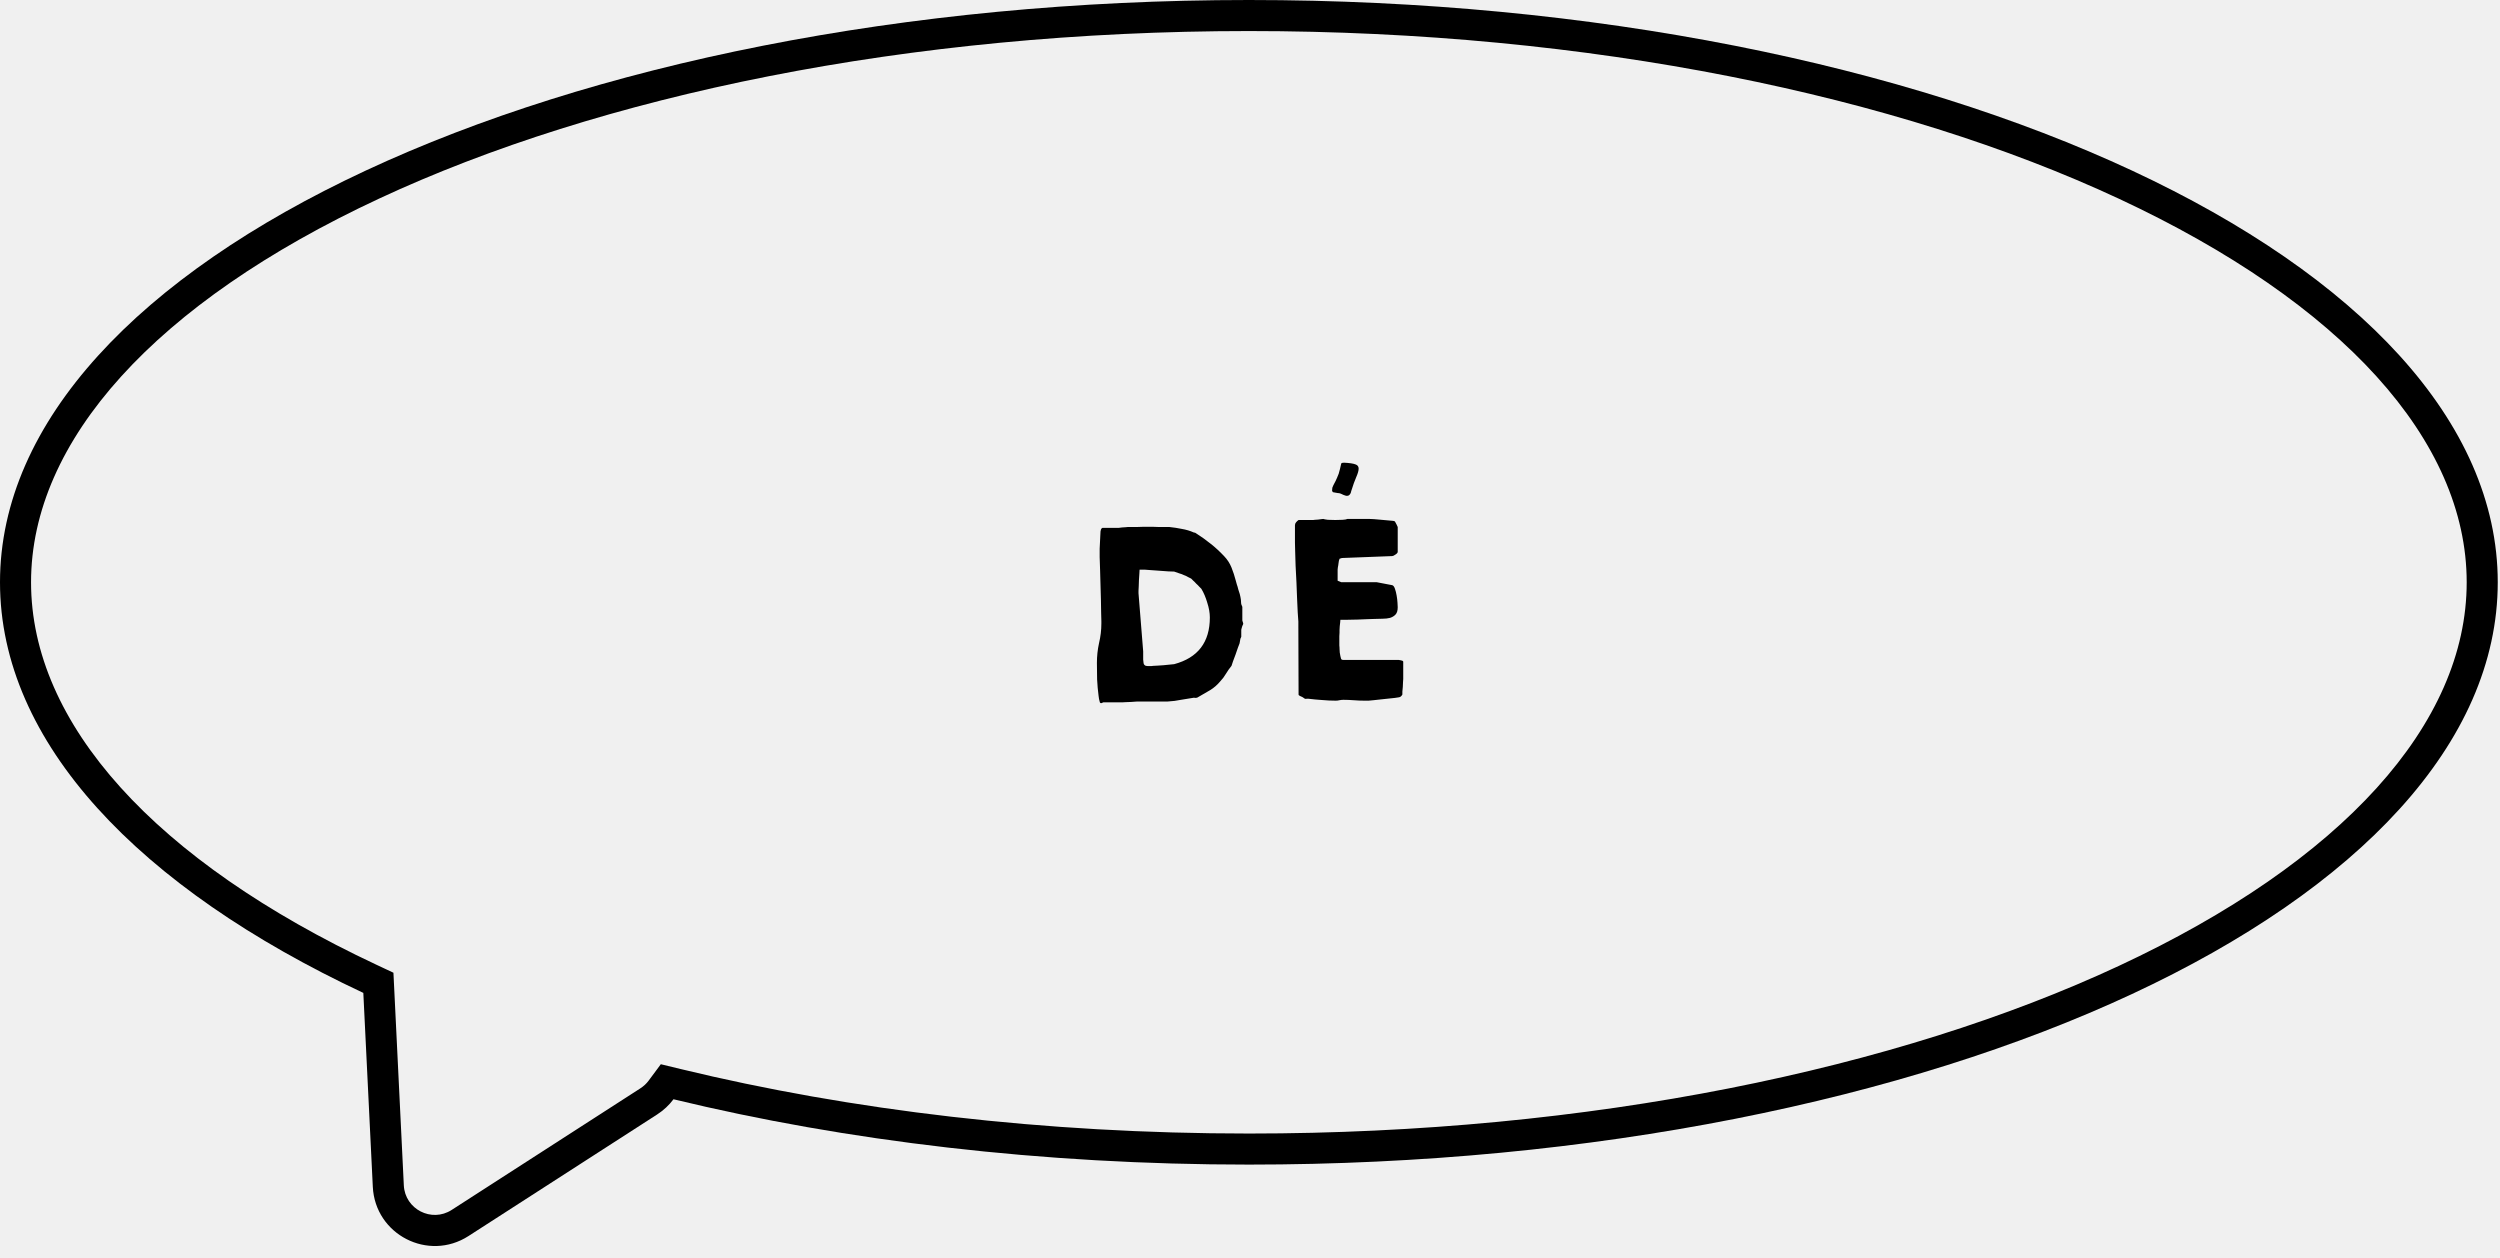
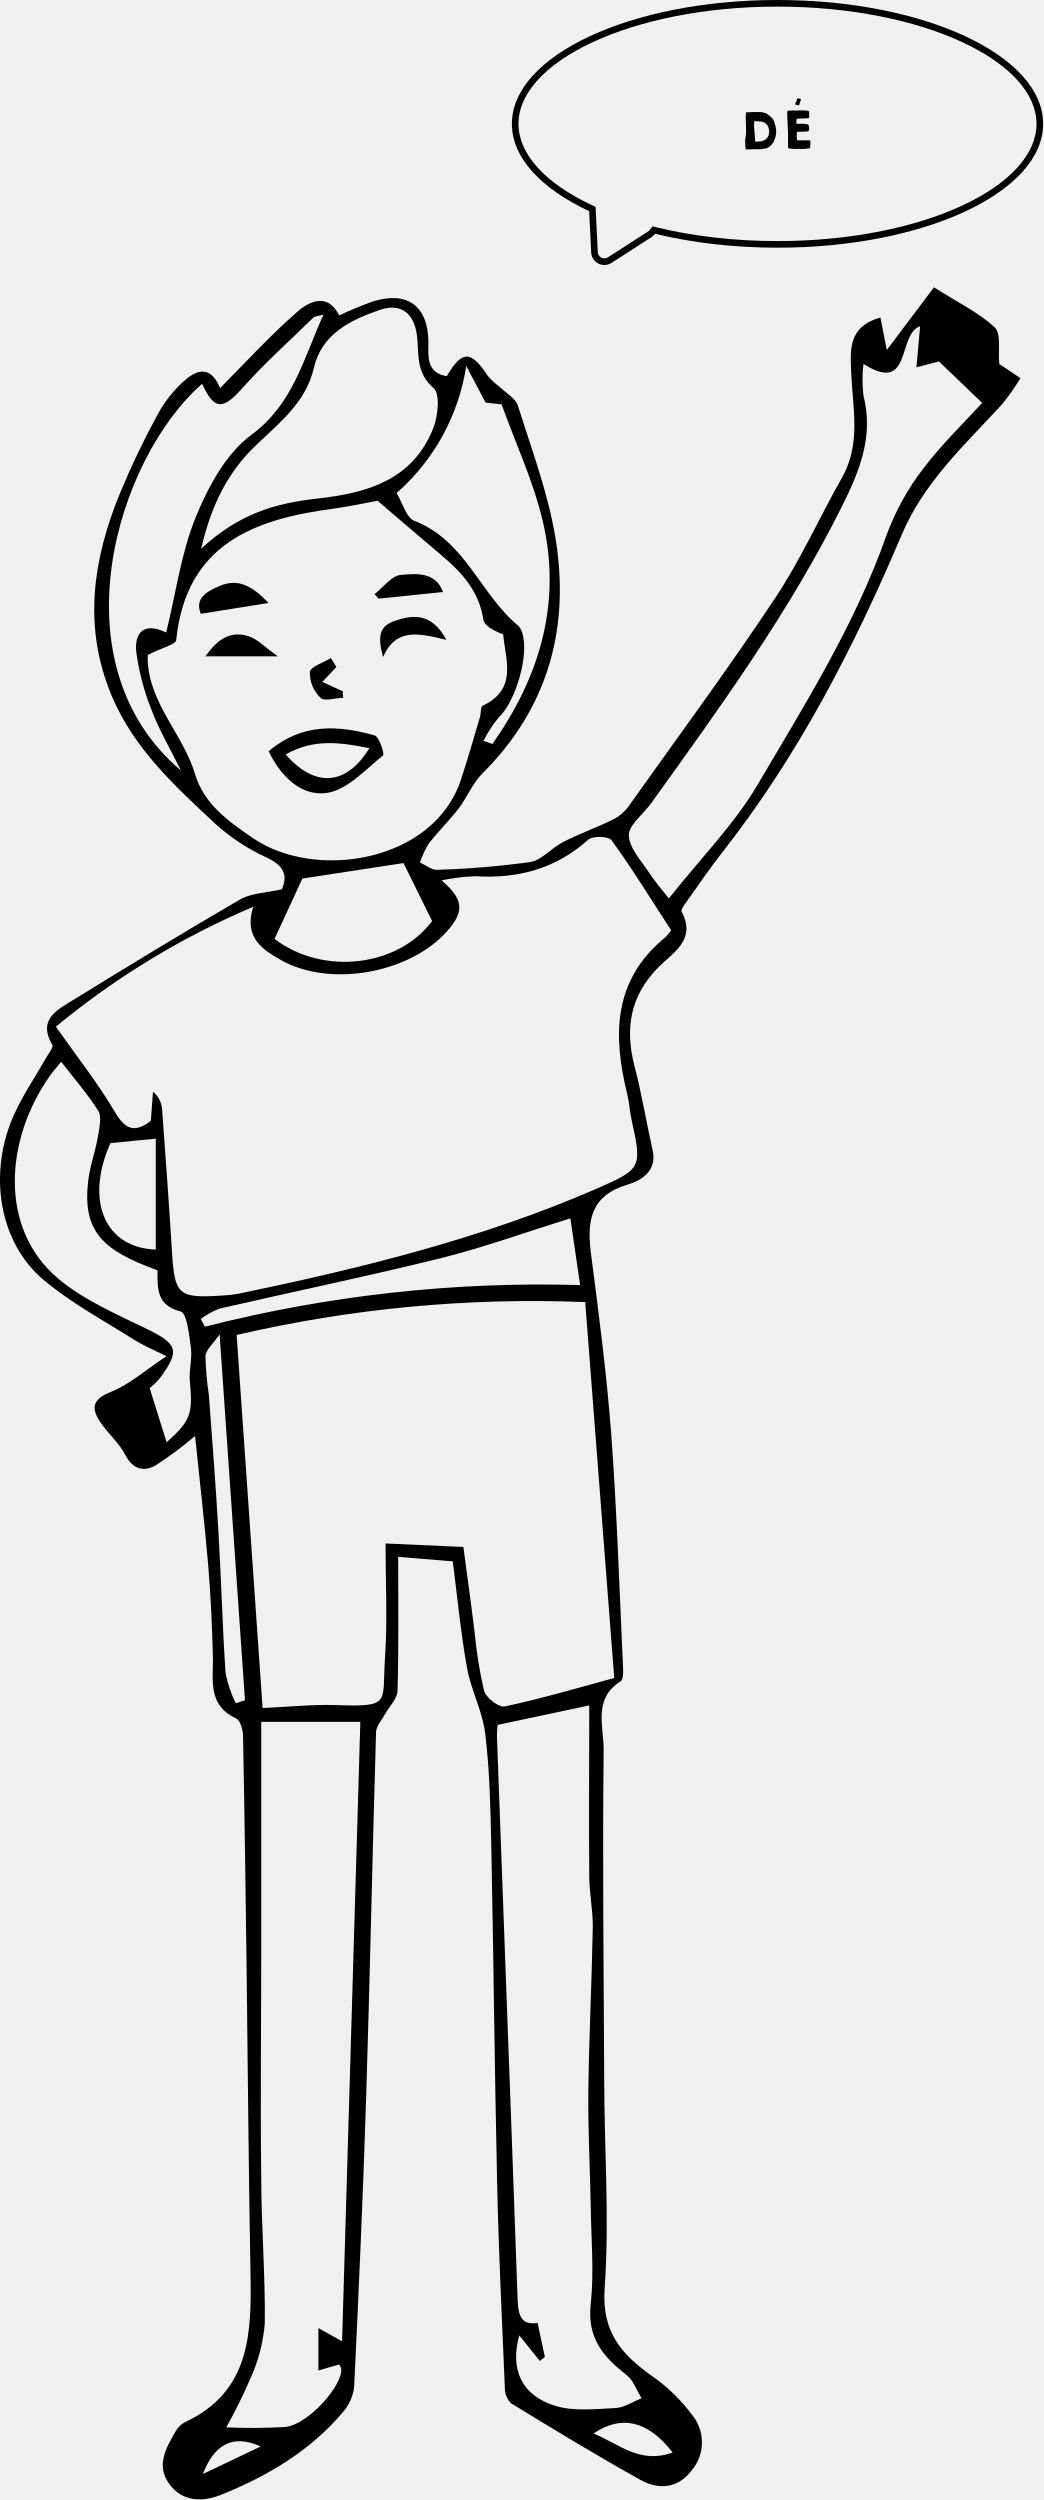
- <svg xmlns="http://www.w3.org/2000/svg" width="161" height="81" viewBox="0 0 161 81" fill="none">
-   <mask id="path-1-inside-1_676:10058" fill="white">
-     <path fill-rule="evenodd" clip-rule="evenodd" d="M80.428 75C124.847 75 160.855 58.211 160.855 37.5C160.855 16.789 124.847 0 80.428 0C36.009 0 0 16.789 0 37.5C0 47.818 8.937 57.162 23.398 63.943L24.009 76.434C24.159 79.51 27.582 81.269 30.171 79.601L42.319 71.773C42.745 71.498 43.096 71.164 43.373 70.792C54.462 73.481 67.064 75 80.428 75Z" />
+ <svg xmlns="http://www.w3.org/2000/svg" width="316" height="757" viewBox="0 0 316 757" fill="none">
+   <path d="M136.961 472.776L120.563 471.417C120.563 485.215 120.75 498.544 120.376 511.874C120.376 514.216 118.033 516.559 116.674 518.902C115.667 520.776 113.91 522.626 113.863 524.547C112.762 561.396 112.036 598.292 110.865 635.14C109.951 664.352 108.639 693.564 107.234 722.753C106.904 725.573 105.728 728.227 103.86 730.366C93.998 742.079 81.067 749.739 67.035 755.385C61.553 757.61 55.322 757.728 51.246 752.129C47.17 746.53 50.286 741.142 53.237 736.106C53.899 734.95 54.884 734.014 56.072 733.412C76.031 724.041 76.171 706.167 75.843 687.872C75.281 657.301 75.047 626.707 74.672 596.113C74.367 572.687 74.063 549.261 73.594 525.836C73.594 523.938 72.798 520.94 71.509 520.354C63.076 516.465 64.482 509.18 64.482 502.199C64.247 492.829 63.826 483.247 63.029 473.783C61.928 460.829 60.406 448.015 59.07 434.803C55.265 438.064 51.242 441.061 47.029 443.775C43.516 445.719 40.212 444.923 37.964 440.589C36.113 437.005 32.833 434.194 30.514 430.82C27.586 426.557 27.727 423.793 33.606 421.45C39.088 419.295 43.773 415.055 50.426 410.651C45.554 408.308 42.953 407.16 40.634 405.685C31.264 399.781 21.542 394.557 13.203 387.553C-0.384 376.145 -3.711 355.108 4.277 337.469C6.971 331.495 10.719 326.037 13.952 320.321C14.702 319.009 16.295 317.065 15.826 316.362C11.329 308.702 17.255 305.82 22.081 302.845C38.807 292.538 55.603 282.301 72.634 272.392C76.077 270.401 80.669 270.354 85.354 269.276C87.205 264.966 85.94 262.084 80.669 259.625C74.974 257.025 69.719 253.556 65.091 249.341C52.839 237.909 40.4 226.548 33.724 210.454C25.056 189.558 28.148 169.271 36.371 149.242C39.788 141.015 43.643 132.976 47.92 125.161C50.034 121.337 52.801 117.912 56.095 115.041C61.038 110.801 64.388 112.112 66.637 117.524C74.203 109.934 81.676 101.688 90.063 94.379C93.764 91.146 99.269 88.593 102.712 95.504C106.125 93.884 109.62 92.445 113.184 91.193C123.468 88.124 129.582 92.716 129.722 103.445C129.722 107.966 128.996 112.815 135.274 113.916C139.96 105.998 142.536 105.998 147.784 113.916C148.898 115.172 150.138 116.31 151.485 117.313C153.336 119.093 156.17 120.639 156.803 122.818C160.902 135.819 165.775 148.774 168.07 162.15C172.756 189.558 166.267 214.108 146.003 234.278C143.099 237.183 141.506 241.306 138.976 244.679C136.118 248.404 132.721 251.707 129.863 255.385C128.748 257.2 127.836 259.132 127.146 261.147C128.903 261.944 130.706 263.49 132.44 263.373C141.845 263.097 151.229 262.315 160.551 261.03C164.088 260.468 167.016 256.72 170.507 254.963C175.403 252.48 180.603 250.606 185.546 248.193C187.396 247.289 189.002 245.956 190.231 244.304C205.177 223.221 220.474 202.583 234.74 181.055C242.424 169.506 248.14 156.668 255.004 144.534C260.79 134.297 258.166 123.451 257.744 112.815C257.487 106.045 256.69 98.924 266.599 96.136C267.302 99.673 267.911 102.812 268.52 105.998C273.44 99.486 278.312 92.974 282.81 87C289.838 91.498 296.28 94.543 301.199 99.135C303.214 101.009 302.183 106.162 302.581 110.215L309 114.502C307.327 117.254 305.473 119.892 303.448 122.396C292.133 134.718 279.718 146.01 272.995 162.033C258.564 196.024 241.745 228.773 218.717 258.079C214.992 262.764 211.689 267.777 208.129 272.696C207.402 273.75 206.067 275.414 206.418 276.07C210.963 284.761 203.607 288.509 199.18 293.077C190.723 301.744 189.201 311.583 192.152 322.921C194.331 331.261 195.713 339.835 197.61 348.268C199.063 354.64 194.096 357.474 190.161 358.646C178.659 362.066 177.675 369.796 178.963 379.729C181.306 397.72 183.649 415.734 185.054 433.819C186.811 457.666 187.561 481.584 188.685 505.455C188.685 506.72 188.685 508.664 187.865 509.133C179.479 514.427 182.852 522.907 182.782 529.841C182.43 562.872 182.782 595.926 182.946 628.979C182.946 650.273 184.586 671.661 183.086 692.838C182.126 706.285 188.31 713.055 197.774 719.708C202.257 722.877 206.21 726.735 209.487 731.139C211.464 733.5 212.547 736.482 212.547 739.561C212.547 742.64 211.464 745.621 209.487 747.982C205.2 753.651 199.367 753.933 193.933 750.911C180.65 743.532 167.649 735.614 154.694 727.672C154.095 727.051 153.626 726.317 153.312 725.513C152.998 724.708 152.847 723.85 152.867 722.987C151.977 702.208 150.97 681.406 150.525 660.628C149.751 626.426 149.447 592.224 148.744 558.023C148.51 546.966 148.252 535.838 146.917 524.899C146.12 518.175 142.63 511.827 141.435 505.127C139.514 494.562 138.531 483.857 137.102 472.8L136.961 472.776ZM76.71 274.57C55.126 283.709 34.988 295.941 16.927 310.88C23.252 319.923 29.648 327.958 34.754 336.649C37.987 342.224 40.868 343.021 45.671 339.413C45.882 336.461 46.116 333.51 46.327 330.558C47.147 331.231 47.816 332.069 48.292 333.018C48.769 333.966 49.041 335.003 49.091 336.063C50.145 350.236 51.176 364.408 52.042 378.581C52.862 392.238 53.846 393.199 67.644 392.262C69.216 392.189 70.782 392.009 72.329 391.723C109.389 384.016 146.074 375.02 180.931 359.817C194.167 354.031 194.448 353.515 191.285 339.296C190.7 336.719 190.583 334.049 189.974 331.495C185.57 313.738 185.499 297.036 201.195 284.034C201.964 283.337 202.648 282.55 203.233 281.692C197.095 272.322 191.52 263.115 185.171 254.424C184.305 253.206 179.455 253.042 178.144 254.237C168.305 263.068 156.873 266.114 143.965 265.317C140.515 265.439 137.082 265.862 133.705 266.582C140.358 272.251 140.733 275.953 135.438 281.903C124.124 294.717 100.042 299.074 85.213 290.781C79.31 287.478 73.735 283.753 76.71 274.5V274.57ZM79.521 517.191C87.907 516.817 94.748 516.067 101.541 516.301C118.759 516.887 115.597 515.856 116.604 501.59C117.354 490.416 116.745 479.148 116.745 467.365L140.311 468.419C141.435 476.993 142.653 485.543 143.708 494.187C144.251 500.19 145.214 506.147 146.589 512.014C147.198 514.123 151.11 517.145 152.891 516.699C163.948 514.357 174.84 511.101 185.991 508.102C182.969 469.051 180.135 432.109 177.206 394.276C141.734 392.84 106.229 396.189 71.65 404.232C74.297 442.182 76.874 479.078 79.521 517.215V517.191ZM44.874 198.273C45.015 197.242 44.663 198.437 44.71 199.608C45.085 213.007 55.463 222.307 59.07 234.419C61.788 243.531 69.12 248.661 76.569 253.768C95.521 266.77 131.315 261.03 139.538 236.176C141.646 229.874 143.427 223.502 145.324 217.154C145.675 215.982 145.511 214.015 146.167 213.687C157.013 208.627 152.891 199.28 152.375 192.088C149.517 191.011 146.659 189.488 146.355 187.567C145.043 179.11 140.053 173.511 133.799 168.241C127.544 162.97 121.313 157.582 114.332 151.632C111.169 152.194 106.297 153.272 101.354 153.974C76.921 157.137 56.353 164.727 53.354 193.798C53.214 195.227 48.88 196.141 44.874 198.273ZM79.099 521.385C79.099 545.162 79.099 568.236 79.099 591.24C79.099 613.823 78.818 636.382 79.099 658.941C79.099 673.863 80.364 688.762 80.177 703.661C79.688 709.287 78.254 714.791 75.937 719.942C73.72 725.086 71.241 730.114 68.511 735.005C74.475 735.27 80.448 735.231 86.408 734.887C94.467 733.95 106.343 719.075 102.619 715.983L96.411 717.787V704.949L103.579 708.955C105.43 646.033 107.257 583.932 109.108 521.385H79.099ZM178.331 516.418L150.665 522.298C150.538 523.481 150.476 524.67 150.478 525.859C151.43 552.268 152.406 578.669 153.406 605.062C154.53 635.031 155.624 665 156.686 694.97C156.85 699.655 156.896 704.34 162.776 703.38C163.596 707.245 164.299 710.407 164.978 713.664L163.479 714.905L157.224 707.151C154.366 717.482 157.927 725.4 168.234 728.516C173.857 730.202 180.322 729.453 186.389 729.148C189.06 729.008 191.66 727.227 194.284 726.197C192.808 723.854 191.824 720.855 189.763 719.169C182.594 713.664 177.722 707.831 178.87 697.64C179.947 687.848 178.987 677.822 178.87 667.89C178.659 656.388 178.026 644.885 178.144 633.407C178.354 616.681 179.198 599.955 179.502 583.229C179.502 578.263 178.471 573.32 178.425 568.353C178.284 551.206 178.425 534.058 178.425 516.301L178.331 516.418ZM202.577 271.994C212.486 259.508 222.418 249.481 229.352 237.698C243.759 213.218 258.963 189.066 268.473 161.963C271.081 154.875 274.737 148.218 279.32 142.215C284.918 134.742 291.759 128.159 297.404 121.998L284.309 109.442L277.492 111.222C277.937 106.279 278.265 102.578 278.617 98.783C271.589 101.126 276.274 119.585 261.446 110.192C261.069 113.366 261.069 116.574 261.446 119.749C264.561 131.884 260.438 142.261 255.144 152.92C239.097 185.224 218.014 214.226 197.072 243.344C194.729 246.6 190.302 249.856 190.419 252.995C190.559 256.907 194.307 260.749 196.697 264.474C198.266 266.816 200.211 269.159 202.483 271.994H202.577ZM60.944 166.109C72.353 155.638 82.988 152.405 96.388 150.929C111.427 149.242 124.85 145.283 131.128 129.846C132.627 126.145 133.353 119.281 131.292 117.524C125.904 112.839 126.888 107.451 126.302 101.993C125.553 94.965 121.5 91.615 115.011 93.84C106.109 96.909 97.395 101.102 95.029 111.433C92.663 121.764 84.792 127.831 77.624 134.718C69.19 142.707 64.06 152.616 60.944 166.015V166.109ZM50.356 191.432C53.284 179.438 54.854 167.421 59.281 156.575C63.029 147.415 68.417 137.365 76.054 131.72C88.798 122.35 91.796 108.809 97.957 95.269C96.153 95.761 95.31 95.738 94.888 96.159C87.743 103.187 80.247 109.817 73.641 117.243C67.48 124.27 64.903 124.27 61.202 116.212C35.223 139.005 16.435 200.849 54.807 233.341C51.199 226.056 48.06 220.785 45.952 215.139C43.676 209.473 42.102 203.549 41.267 197.5C40.658 191.948 43.234 188.129 50.309 191.503L50.356 191.432ZM146.355 224.299L149.096 225.283C163.479 204.902 170.179 182.437 164.322 157.699C161.535 145.799 156.217 134.508 151.883 122.443L147.034 121.904L141.178 110.801C138.904 125.713 131.437 139.344 120.094 149.289C121.898 152.241 122.976 156.762 125.436 157.699C140.92 163.626 145.441 180.047 157.013 189.558C157.538 190.131 157.916 190.822 158.115 191.573C160.34 198.202 156.147 212.398 151.087 217.154C149.258 219.349 147.686 221.746 146.402 224.299H146.355ZM47.756 384.672C31.053 378.628 25.009 372.959 26.672 357.826C27.211 353 29.015 348.315 29.765 343.513C30.163 341.17 30.795 338.078 29.765 336.368C26.485 331.191 22.409 326.529 18.52 321.492C17.044 323.32 15.99 324.491 15.1 325.779C1.583 344.871 -0.572 371.998 17.771 387.295C25.548 393.761 35.363 397.954 44.593 402.475C53.823 406.996 54.502 408.941 48.552 417.116C47.589 418.296 46.505 419.371 45.319 420.326C47.217 426.416 48.88 431.687 50.45 436.724C57.735 430.211 58.438 428.127 57.477 418.194C57.196 414.868 58.227 411.424 57.805 408.144C57.29 404.232 56.587 397.603 54.713 397.111C47.545 395.307 47.685 390.528 47.685 384.742L47.756 384.672ZM83.129 284.316C97.957 295.537 120.61 292.702 130.847 278.881C127.591 272.298 124.686 266.442 122.179 261.335L91.562 266.02L83.129 284.292V284.316ZM60.78 399.383L62.045 401.726C99.146 392.257 137.387 388.015 175.66 389.123C174.583 381.743 173.669 375.372 172.709 368.906C159.45 373.029 146.776 377.644 133.775 380.9C111.427 386.452 88.844 391.09 66.403 396.267C64.396 397.047 62.505 398.095 60.78 399.383ZM33.442 346.136C25.665 363.542 31.732 377.855 47.17 378.37V344.778L33.442 346.136ZM71.369 515.739L74.18 514.849C71.673 478.773 69.167 442.674 66.496 404.021C64.458 407.02 62.326 408.707 62.209 410.627C62.299 414.55 62.643 418.462 63.24 422.34C64.271 436.162 65.348 450.006 66.145 463.874C66.988 478.117 67.34 492.36 68.3 506.603C68.933 509.766 69.964 512.836 71.369 515.739ZM203.678 742.618C196.228 733.013 188.24 731.092 179.713 736.855C187.537 740.065 193.769 746.226 203.678 742.618ZM78.935 740.791C69.987 736.715 64.622 740.791 61.436 749.13L78.935 740.791Z" fill="black" />
+   <path d="M81.349 227.486C91.469 218.865 102.432 219.592 113.465 222.684C114.824 223.082 116.487 228.306 115.972 228.751C110.631 233.038 105.243 239.082 99.152 240.066C91.586 241.284 85.237 235.545 81.349 227.486ZM86.502 228.447C95.498 238.731 104.915 237.817 111.849 226.549C103.299 224.862 95.146 223.527 86.502 228.447Z" fill="black" />
+   <path d="M81.298 182.579L60.8 185.858C58.809 181.009 62.862 178.995 66.587 177.402C72.092 175.059 76.402 177.402 81.298 182.579Z" fill="black" />
+   <path d="M135.175 193.75C127.116 191.829 119.972 189.885 115.989 198.951C114.162 192.391 115.076 189.58 119.48 188.011C125.008 186.137 130.63 185.41 135.175 193.75Z" fill="black" />
+   <path d="M113.406 179.909C116.053 177.848 118.583 174.31 121.371 174.076C126.056 173.701 131.842 173.045 134.138 179.253L114.648 181.268L113.406 179.909Z" fill="black" />
+   <path d="M62.197 198.742C65.5 194.057 69.436 190.754 75.269 192.652C77.963 193.518 80.188 195.931 84.124 198.742H62.197Z" fill="black" />
+   <path d="M101.836 201.972L97.596 206.493L103.804 209.328C103.804 210.288 103.804 210.78 103.968 211.296C101.626 211.296 98.252 212.49 97.058 211.296C96.007 210.291 95.177 209.079 94.62 207.736C94.064 206.393 93.793 204.948 93.825 203.495C94.059 201.808 97.948 200.66 100.22 199.255L101.836 201.925" fill="black" />
+   <mask id="path-8-inside-1_1586_7105" fill="white">
+     <path fill-rule="evenodd" clip-rule="evenodd" d="M235.428 75C279.847 75 315.855 58.211 315.855 37.5C315.855 16.789 279.847 0 235.428 0C191.009 0 155 16.789 155 37.5C155 47.818 163.937 57.162 178.398 63.943L179.009 76.434C179.159 79.51 182.582 81.269 185.171 79.601L197.319 71.773C197.745 71.498 198.096 71.164 198.373 70.792C209.462 73.481 222.064 75 235.428 75Z" />
  </mask>
-   <path d="M23.398 63.943L25.396 63.845L25.337 62.643L24.247 62.132L23.398 63.943ZM24.009 76.434L22.011 76.532V76.532L24.009 76.434ZM30.171 79.601L31.254 81.282L30.171 79.601ZM42.319 71.773L43.402 73.454L42.319 71.773ZM43.373 70.792L43.844 68.848L42.557 68.536L41.768 69.599L43.373 70.792ZM158.855 37.5C158.855 46.616 150.851 55.491 136.453 62.204C122.218 68.841 102.412 73 80.428 73V77C102.862 77 123.27 72.764 138.144 65.829C152.855 58.97 162.855 49.095 162.855 37.5H158.855ZM80.428 2C102.412 2 122.218 6.159 136.453 12.796C150.851 19.509 158.855 28.384 158.855 37.5H162.855C162.855 25.905 152.855 16.03 138.144 9.171C123.27 2.236 102.862 -2 80.428 -2V2ZM2 37.5C2 28.384 10.004 19.509 24.402 12.796C38.637 6.159 58.443 2 80.428 2V-2C57.993 -2 37.586 2.236 22.712 9.171C8 16.03 -2 25.905 -2 37.5H2ZM24.247 62.132C9.945 55.426 2 46.582 2 37.5H-2C-2 49.053 7.929 58.899 22.549 65.753L24.247 62.132ZM26.006 76.336L25.396 63.845L21.401 64.04L22.011 76.532L26.006 76.336ZM29.087 77.92C27.793 78.754 26.082 77.874 26.006 76.336L22.011 76.532C22.237 81.145 27.372 83.784 31.254 81.282L29.087 77.92ZM41.235 70.092L29.087 77.92L31.254 81.282L43.402 73.454L41.235 70.092ZM41.768 69.599C41.634 69.779 41.46 69.947 41.235 70.092L43.402 73.454C44.031 73.049 44.559 72.55 44.978 71.984L41.768 69.599ZM80.428 73C67.212 73 54.769 71.497 43.844 68.848L42.902 72.735C54.156 75.464 66.917 77 80.428 77V73Z" fill="black" mask="url(#path-1-inside-1_676:10058)" />
-   <path d="M70.641 42.69C70.641 42.261 70.686 41.837 70.777 41.418C70.878 40.999 70.928 40.575 70.928 40.147V40.01C70.928 39.891 70.923 39.714 70.914 39.477C70.914 39.23 70.909 38.957 70.9 38.656C70.891 38.346 70.882 38.023 70.873 37.685C70.864 37.339 70.855 37.016 70.846 36.715C70.837 36.405 70.828 36.127 70.818 35.881C70.818 35.635 70.818 35.453 70.818 35.334L70.873 34.227C70.873 34.199 70.882 34.158 70.9 34.103C70.919 34.049 70.951 34.012 70.996 33.994H71.926C71.944 33.994 71.985 33.994 72.049 33.994C72.122 33.985 72.195 33.976 72.268 33.967C72.35 33.958 72.422 33.953 72.486 33.953C72.559 33.944 72.605 33.94 72.623 33.94C72.632 33.94 72.691 33.94 72.801 33.94C72.91 33.94 73.038 33.94 73.184 33.94C73.329 33.93 73.475 33.926 73.621 33.926C73.767 33.926 73.885 33.926 73.977 33.926C74.031 33.926 74.122 33.926 74.25 33.926C74.378 33.926 74.51 33.93 74.647 33.94C74.792 33.94 74.929 33.94 75.057 33.94C75.184 33.94 75.271 33.94 75.316 33.94C75.581 33.967 75.845 34.008 76.109 34.062C76.383 34.108 76.643 34.185 76.889 34.295C76.943 34.295 76.984 34.309 77.012 34.336C77.358 34.555 77.677 34.783 77.969 35.02C78.26 35.247 78.547 35.512 78.83 35.812C79.04 36.031 79.199 36.277 79.309 36.551C79.418 36.824 79.509 37.102 79.582 37.385C79.6 37.44 79.623 37.522 79.65 37.631C79.687 37.731 79.719 37.84 79.746 37.959C79.783 38.068 79.814 38.169 79.842 38.26C79.869 38.351 79.883 38.41 79.883 38.438C79.91 38.556 79.924 38.67 79.924 38.779C79.924 38.88 79.951 38.98 80.006 39.08V39.955C80.006 39.973 80.015 40.005 80.033 40.051C80.051 40.087 80.061 40.115 80.061 40.133V40.174V40.188C80.061 40.197 80.051 40.219 80.033 40.256L80.006 40.31C79.997 40.338 79.983 40.383 79.965 40.447C79.947 40.502 79.938 40.538 79.938 40.557C79.938 40.566 79.938 40.593 79.938 40.639C79.938 40.684 79.938 40.734 79.938 40.789C79.938 40.835 79.938 40.88 79.938 40.926C79.938 40.971 79.938 40.999 79.938 41.008C79.938 41.017 79.928 41.04 79.91 41.076C79.892 41.103 79.883 41.122 79.883 41.131C79.883 41.149 79.874 41.199 79.856 41.281C79.837 41.363 79.828 41.413 79.828 41.432C79.81 41.486 79.773 41.582 79.719 41.719C79.673 41.855 79.623 42.001 79.568 42.156C79.514 42.311 79.459 42.457 79.404 42.594C79.359 42.73 79.327 42.826 79.309 42.881C79.181 43.036 79.062 43.204 78.953 43.387C78.853 43.56 78.73 43.724 78.584 43.879C78.393 44.107 78.178 44.294 77.941 44.44C77.704 44.576 77.454 44.722 77.189 44.877C77.171 44.886 77.148 44.9 77.121 44.918C77.094 44.927 77.076 44.932 77.066 44.932C77.057 44.941 77.03 44.945 76.984 44.945C76.939 44.936 76.907 44.932 76.889 44.932C76.597 44.977 76.319 45.023 76.055 45.068C75.799 45.123 75.512 45.16 75.193 45.178C75.148 45.178 75.038 45.178 74.865 45.178C74.701 45.178 74.519 45.178 74.318 45.178C74.118 45.178 73.931 45.178 73.758 45.178C73.594 45.178 73.489 45.178 73.443 45.178C73.416 45.178 73.343 45.178 73.225 45.178C73.106 45.187 72.983 45.196 72.856 45.205C72.728 45.214 72.605 45.219 72.486 45.219C72.368 45.228 72.295 45.232 72.268 45.232H71.051C71.033 45.242 71.001 45.255 70.955 45.273C70.919 45.292 70.891 45.292 70.873 45.273C70.864 45.273 70.85 45.26 70.832 45.232C70.823 45.214 70.818 45.196 70.818 45.178C70.809 45.16 70.796 45.105 70.777 45.014C70.768 44.922 70.759 44.859 70.75 44.822C70.704 44.476 70.672 44.12 70.654 43.756C70.645 43.391 70.641 43.036 70.641 42.69ZM73.621 42.484C73.63 42.548 73.639 42.626 73.648 42.717C73.667 42.799 73.717 42.853 73.799 42.881C73.817 42.881 73.858 42.885 73.922 42.895C73.986 42.895 74.027 42.895 74.045 42.895C74.063 42.895 74.1 42.895 74.154 42.895C74.218 42.885 74.255 42.881 74.264 42.881C74.318 42.881 74.409 42.876 74.537 42.867C74.665 42.858 74.797 42.849 74.934 42.84C75.079 42.822 75.216 42.808 75.344 42.799C75.471 42.79 75.562 42.781 75.617 42.772C77.148 42.361 77.914 41.359 77.914 39.764C77.914 39.472 77.859 39.158 77.75 38.82C77.65 38.474 77.522 38.173 77.367 37.918C77.34 37.891 77.294 37.845 77.231 37.781C77.176 37.717 77.112 37.654 77.039 37.59C76.975 37.517 76.912 37.453 76.848 37.398C76.784 37.335 76.738 37.289 76.711 37.262C76.702 37.262 76.638 37.23 76.519 37.166C76.41 37.102 76.324 37.061 76.26 37.043C76.169 36.997 76.059 36.956 75.932 36.92C75.813 36.874 75.708 36.838 75.617 36.81C75.544 36.81 75.417 36.806 75.234 36.797C75.061 36.779 74.874 36.765 74.674 36.756C74.473 36.738 74.282 36.724 74.1 36.715C73.926 36.697 73.808 36.688 73.744 36.688H73.566H73.389C73.389 36.733 73.384 36.82 73.375 36.947C73.366 37.075 73.357 37.212 73.348 37.357C73.348 37.503 73.343 37.64 73.334 37.768C73.325 37.895 73.32 37.986 73.32 38.041V38.123V38.205L73.621 41.951V42.484ZM83.614 40.023C83.605 39.896 83.591 39.7 83.573 39.435C83.564 39.171 83.55 38.875 83.532 38.547C83.523 38.21 83.509 37.859 83.491 37.494C83.473 37.12 83.455 36.765 83.436 36.428C83.427 36.09 83.418 35.79 83.409 35.525C83.4 35.261 83.395 35.065 83.395 34.938V34.377V33.83C83.395 33.757 83.418 33.693 83.464 33.639C83.518 33.575 83.573 33.525 83.628 33.488H84.571C84.58 33.488 84.617 33.484 84.68 33.475C84.744 33.465 84.813 33.461 84.886 33.461C84.959 33.452 85.027 33.443 85.091 33.434C85.154 33.425 85.195 33.42 85.214 33.42C85.268 33.438 85.369 33.456 85.514 33.475C85.66 33.484 85.82 33.488 85.993 33.488C86.166 33.488 86.326 33.484 86.472 33.475C86.617 33.465 86.718 33.447 86.772 33.42H88.194C88.249 33.42 88.349 33.425 88.495 33.434C88.641 33.443 88.796 33.456 88.96 33.475C89.124 33.484 89.274 33.497 89.411 33.516C89.557 33.525 89.657 33.534 89.712 33.543C89.73 33.543 89.753 33.547 89.78 33.557C89.808 33.566 89.826 33.575 89.835 33.584C89.862 33.63 89.899 33.698 89.944 33.789C89.99 33.88 90.013 33.93 90.013 33.94V35.539C90.013 35.594 89.962 35.653 89.862 35.717C89.771 35.781 89.703 35.812 89.657 35.812L86.444 35.935C86.417 35.935 86.38 35.945 86.335 35.963C86.289 35.972 86.266 35.981 86.266 35.99C86.257 35.999 86.244 36.04 86.225 36.113C86.216 36.186 86.207 36.245 86.198 36.291C86.198 36.318 86.194 36.355 86.184 36.4C86.175 36.446 86.166 36.496 86.157 36.551C86.157 36.596 86.153 36.642 86.143 36.688C86.143 36.724 86.143 36.747 86.143 36.756V37.139V37.398L86.376 37.494H88.659L89.657 37.685C89.73 37.704 89.789 37.781 89.835 37.918C89.88 38.046 89.917 38.191 89.944 38.355C89.972 38.51 89.99 38.665 89.999 38.82C90.008 38.966 90.013 39.062 90.013 39.107C90.013 39.317 89.967 39.472 89.876 39.572C89.785 39.672 89.666 39.745 89.52 39.791C89.375 39.828 89.215 39.846 89.042 39.846C88.869 39.846 88.7 39.85 88.536 39.859C88.454 39.859 88.308 39.864 88.099 39.873C87.889 39.882 87.666 39.891 87.429 39.9C87.192 39.9 86.968 39.905 86.759 39.914C86.549 39.914 86.403 39.914 86.321 39.914C86.321 39.941 86.317 39.996 86.308 40.078C86.298 40.151 86.289 40.233 86.28 40.324C86.28 40.406 86.276 40.488 86.266 40.57C86.266 40.652 86.266 40.707 86.266 40.734C86.266 40.753 86.262 40.83 86.253 40.967C86.253 41.094 86.253 41.195 86.253 41.268C86.253 41.304 86.253 41.35 86.253 41.404C86.253 41.459 86.253 41.514 86.253 41.568C86.262 41.623 86.266 41.673 86.266 41.719C86.266 41.755 86.266 41.773 86.266 41.773C86.266 41.819 86.271 41.901 86.28 42.02C86.298 42.138 86.312 42.215 86.321 42.252C86.33 42.307 86.344 42.361 86.362 42.416C86.38 42.471 86.426 42.498 86.499 42.498H90.067C90.085 42.498 90.136 42.507 90.218 42.525C90.3 42.535 90.35 42.562 90.368 42.607V43.168V43.728C90.368 43.765 90.364 43.833 90.354 43.934C90.354 44.025 90.35 44.125 90.341 44.234C90.332 44.335 90.323 44.435 90.313 44.535C90.313 44.626 90.313 44.69 90.313 44.727C90.259 44.827 90.19 44.886 90.108 44.904C90.026 44.922 89.935 44.936 89.835 44.945C89.753 44.954 89.625 44.968 89.452 44.986C89.288 45.005 89.115 45.023 88.933 45.041C88.75 45.059 88.582 45.078 88.427 45.096C88.281 45.114 88.185 45.123 88.139 45.123H87.866C87.647 45.123 87.424 45.114 87.196 45.096C86.968 45.078 86.74 45.068 86.513 45.068C86.421 45.068 86.335 45.078 86.253 45.096C86.18 45.114 86.102 45.123 86.02 45.123C85.729 45.123 85.437 45.109 85.145 45.082C84.854 45.064 84.562 45.036 84.27 45C84.261 45 84.225 45 84.161 45C84.097 45.009 84.061 45.009 84.052 45C84.033 45 84.001 44.982 83.956 44.945C83.91 44.909 83.883 44.891 83.874 44.891C83.847 44.872 83.796 44.85 83.724 44.822C83.66 44.795 83.628 44.763 83.628 44.727L83.614 40.379V40.023ZM85.788 31.574C85.788 31.51 85.793 31.456 85.802 31.41C85.82 31.365 85.843 31.31 85.87 31.246C85.906 31.182 85.952 31.096 86.007 30.986C86.061 30.877 86.13 30.717 86.212 30.508C86.257 30.353 86.285 30.253 86.294 30.207C86.303 30.162 86.317 30.102 86.335 30.029C86.353 29.938 86.367 29.879 86.376 29.852C86.394 29.815 86.453 29.797 86.554 29.797C86.909 29.815 87.155 29.852 87.292 29.906C87.429 29.952 87.497 30.043 87.497 30.18C87.497 30.307 87.447 30.485 87.347 30.713C87.246 30.941 87.137 31.246 87.018 31.629C87 31.747 86.95 31.838 86.868 31.902C86.813 31.93 86.754 31.939 86.69 31.93C86.636 31.912 86.581 31.893 86.526 31.875C86.472 31.848 86.412 31.82 86.349 31.793C86.285 31.766 86.216 31.752 86.143 31.752C86.125 31.752 86.075 31.743 85.993 31.725C85.911 31.706 85.861 31.697 85.843 31.697C85.834 31.688 85.82 31.67 85.802 31.643C85.783 31.606 85.779 31.583 85.788 31.574Z" fill="black" />
+   <path d="M178.398 63.943L180.396 63.845L180.337 62.643L179.247 62.132L178.398 63.943ZM179.009 76.434L177.011 76.532V76.532L179.009 76.434ZM185.171 79.601L186.254 81.282L185.171 79.601ZM197.319 71.773L198.402 73.454L197.319 71.773ZM198.373 70.792L198.844 68.848L197.558 68.536L196.768 69.599L198.373 70.792ZM313.855 37.5C313.855 46.616 305.851 55.491 291.453 62.204C277.218 68.841 257.412 73 235.428 73V77C257.862 77 278.27 72.764 293.144 65.829C307.855 58.97 317.855 49.095 317.855 37.5H313.855ZM235.428 2C257.412 2 277.218 6.159 291.453 12.796C305.851 19.509 313.855 28.384 313.855 37.5H317.855C317.855 25.905 307.855 16.03 293.144 9.171C278.27 2.236 257.862 -2 235.428 -2V2ZM157 37.5C157 28.384 165.004 19.509 179.402 12.796C193.637 6.159 213.443 2 235.428 2V-2C212.994 -2 192.586 2.236 177.712 9.171C163 16.03 153 25.905 153 37.5H157ZM179.247 62.132C164.945 55.426 157 46.582 157 37.5H153C153 49.053 162.929 58.899 177.549 65.753L179.247 62.132ZM181.006 76.336L180.396 63.845L176.401 64.04L177.011 76.532L181.006 76.336ZM184.087 77.92C182.793 78.754 181.082 77.874 181.006 76.336L177.011 76.532C177.237 81.145 182.372 83.784 186.254 81.282L184.087 77.92ZM196.235 70.092L184.087 77.92L186.254 81.282L198.402 73.454L196.235 70.092ZM196.768 69.599C196.634 69.779 196.46 69.947 196.235 70.092L198.402 73.454C199.031 73.049 199.559 72.55 199.979 71.984L196.768 69.599ZM235.428 73C222.212 73 209.769 71.497 198.844 68.848L197.902 72.735C209.156 75.464 221.917 77 235.428 77V73Z" fill="black" mask="url(#path-8-inside-1_1586_7105)" />
+   <path d="M225.641 42.69C225.641 42.261 225.686 41.837 225.777 41.418C225.878 40.999 225.928 40.575 225.928 40.147V40.01C225.928 39.891 225.923 39.714 225.914 39.477C225.914 39.23 225.91 38.957 225.9 38.656C225.891 38.346 225.882 38.023 225.873 37.685C225.864 37.339 225.855 37.016 225.846 36.715C225.837 36.405 225.827 36.127 225.818 35.881C225.818 35.635 225.818 35.453 225.818 35.334L225.873 34.227C225.873 34.199 225.882 34.158 225.9 34.103C225.919 34.049 225.951 34.012 225.996 33.994H226.926C226.944 33.994 226.985 33.994 227.049 33.994C227.122 33.985 227.195 33.976 227.268 33.967C227.35 33.958 227.423 33.953 227.486 33.953C227.559 33.944 227.605 33.94 227.623 33.94C227.632 33.94 227.691 33.94 227.801 33.94C227.91 33.94 228.038 33.94 228.184 33.94C228.329 33.93 228.475 33.926 228.621 33.926C228.767 33.926 228.885 33.926 228.977 33.926C229.031 33.926 229.122 33.926 229.25 33.926C229.378 33.926 229.51 33.93 229.646 33.94C229.792 33.94 229.929 33.94 230.057 33.94C230.184 33.94 230.271 33.94 230.316 33.94C230.581 33.967 230.845 34.008 231.109 34.062C231.383 34.108 231.643 34.185 231.889 34.295C231.943 34.295 231.984 34.309 232.012 34.336C232.358 34.555 232.677 34.783 232.969 35.02C233.26 35.247 233.548 35.512 233.83 35.812C234.04 36.031 234.199 36.277 234.309 36.551C234.418 36.824 234.509 37.102 234.582 37.385C234.6 37.44 234.623 37.522 234.65 37.631C234.687 37.731 234.719 37.84 234.746 37.959C234.783 38.068 234.814 38.169 234.842 38.26C234.869 38.351 234.883 38.41 234.883 38.438C234.91 38.556 234.924 38.67 234.924 38.779C234.924 38.88 234.951 38.98 235.006 39.08V39.955C235.006 39.973 235.015 40.005 235.033 40.051C235.051 40.087 235.061 40.115 235.061 40.133V40.174V40.188C235.061 40.197 235.051 40.219 235.033 40.256L235.006 40.31C234.997 40.338 234.983 40.383 234.965 40.447C234.947 40.502 234.938 40.538 234.938 40.557C234.938 40.566 234.938 40.593 234.938 40.639C234.938 40.684 234.938 40.734 234.938 40.789C234.938 40.835 234.938 40.88 234.938 40.926C234.938 40.971 234.938 40.999 234.938 41.008C234.938 41.017 234.928 41.04 234.91 41.076C234.892 41.103 234.883 41.122 234.883 41.131C234.883 41.149 234.874 41.199 234.855 41.281C234.837 41.363 234.828 41.413 234.828 41.432C234.81 41.486 234.773 41.582 234.719 41.719C234.673 41.855 234.623 42.001 234.568 42.156C234.514 42.311 234.459 42.457 234.404 42.594C234.359 42.73 234.327 42.826 234.309 42.881C234.181 43.036 234.062 43.204 233.953 43.387C233.853 43.56 233.73 43.724 233.584 43.879C233.393 44.107 233.178 44.294 232.941 44.44C232.704 44.576 232.454 44.722 232.189 44.877C232.171 44.886 232.148 44.9 232.121 44.918C232.094 44.927 232.076 44.932 232.066 44.932C232.057 44.941 232.03 44.945 231.984 44.945C231.939 44.936 231.907 44.932 231.889 44.932C231.597 44.977 231.319 45.023 231.055 45.068C230.799 45.123 230.512 45.16 230.193 45.178C230.148 45.178 230.038 45.178 229.865 45.178C229.701 45.178 229.519 45.178 229.318 45.178C229.118 45.178 228.931 45.178 228.758 45.178C228.594 45.178 228.489 45.178 228.443 45.178C228.416 45.178 228.343 45.178 228.225 45.178C228.106 45.187 227.983 45.196 227.855 45.205C227.728 45.214 227.605 45.219 227.486 45.219C227.368 45.228 227.295 45.232 227.268 45.232H226.051C226.033 45.242 226.001 45.255 225.955 45.273C225.919 45.292 225.891 45.292 225.873 45.273C225.864 45.273 225.85 45.26 225.832 45.232C225.823 45.214 225.818 45.196 225.818 45.178C225.809 45.16 225.796 45.105 225.777 45.014C225.768 44.922 225.759 44.859 225.75 44.822C225.704 44.476 225.673 44.12 225.654 43.756C225.645 43.391 225.641 43.036 225.641 42.69ZM228.621 42.484C228.63 42.548 228.639 42.626 228.648 42.717C228.667 42.799 228.717 42.853 228.799 42.881C228.817 42.881 228.858 42.885 228.922 42.895C228.986 42.895 229.027 42.895 229.045 42.895C229.063 42.895 229.1 42.895 229.154 42.895C229.218 42.885 229.255 42.881 229.264 42.881C229.318 42.881 229.41 42.876 229.537 42.867C229.665 42.858 229.797 42.849 229.934 42.84C230.079 42.822 230.216 42.808 230.344 42.799C230.471 42.79 230.562 42.781 230.617 42.772C232.148 42.361 232.914 41.359 232.914 39.764C232.914 39.472 232.859 39.158 232.75 38.82C232.65 38.474 232.522 38.173 232.367 37.918C232.34 37.891 232.294 37.845 232.23 37.781C232.176 37.717 232.112 37.654 232.039 37.59C231.975 37.517 231.911 37.453 231.848 37.398C231.784 37.335 231.738 37.289 231.711 37.262C231.702 37.262 231.638 37.23 231.52 37.166C231.41 37.102 231.324 37.061 231.26 37.043C231.169 36.997 231.059 36.956 230.932 36.92C230.813 36.874 230.708 36.838 230.617 36.81C230.544 36.81 230.417 36.806 230.234 36.797C230.061 36.779 229.874 36.765 229.674 36.756C229.473 36.738 229.282 36.724 229.1 36.715C228.926 36.697 228.808 36.688 228.744 36.688H228.566H228.389C228.389 36.733 228.384 36.82 228.375 36.947C228.366 37.075 228.357 37.212 228.348 37.357C228.348 37.503 228.343 37.64 228.334 37.768C228.325 37.895 228.32 37.986 228.32 38.041V38.123V38.205L228.621 41.951V42.484ZM238.614 40.023C238.605 39.896 238.591 39.7 238.573 39.435C238.564 39.171 238.55 38.875 238.532 38.547C238.523 38.21 238.509 37.859 238.491 37.494C238.473 37.12 238.455 36.765 238.436 36.428C238.427 36.09 238.418 35.79 238.409 35.525C238.4 35.261 238.395 35.065 238.395 34.938V34.377V33.83C238.395 33.757 238.418 33.693 238.464 33.639C238.518 33.575 238.573 33.525 238.628 33.488H239.571C239.58 33.488 239.617 33.484 239.681 33.475C239.744 33.465 239.813 33.461 239.886 33.461C239.959 33.452 240.027 33.443 240.091 33.434C240.155 33.425 240.196 33.42 240.214 33.42C240.268 33.438 240.369 33.456 240.515 33.475C240.66 33.484 240.82 33.488 240.993 33.488C241.166 33.488 241.326 33.484 241.472 33.475C241.617 33.465 241.718 33.447 241.772 33.42H243.194C243.249 33.42 243.349 33.425 243.495 33.434C243.641 33.443 243.796 33.456 243.96 33.475C244.124 33.484 244.274 33.497 244.411 33.516C244.557 33.525 244.657 33.534 244.712 33.543C244.73 33.543 244.753 33.547 244.78 33.557C244.807 33.566 244.826 33.575 244.835 33.584C244.862 33.63 244.899 33.698 244.944 33.789C244.99 33.88 245.013 33.93 245.013 33.94V35.539C245.013 35.594 244.962 35.653 244.862 35.717C244.771 35.781 244.703 35.812 244.657 35.812L241.444 35.935C241.417 35.935 241.38 35.945 241.335 35.963C241.289 35.972 241.266 35.981 241.266 35.99C241.257 35.999 241.244 36.04 241.225 36.113C241.216 36.186 241.207 36.245 241.198 36.291C241.198 36.318 241.194 36.355 241.184 36.4C241.175 36.446 241.166 36.496 241.157 36.551C241.157 36.596 241.153 36.642 241.143 36.688C241.143 36.724 241.143 36.747 241.143 36.756V37.139V37.398L241.376 37.494H243.659L244.657 37.685C244.73 37.704 244.789 37.781 244.835 37.918C244.88 38.046 244.917 38.191 244.944 38.355C244.972 38.51 244.99 38.665 244.999 38.82C245.008 38.966 245.013 39.062 245.013 39.107C245.013 39.317 244.967 39.472 244.876 39.572C244.785 39.672 244.666 39.745 244.52 39.791C244.375 39.828 244.215 39.846 244.042 39.846C243.869 39.846 243.7 39.85 243.536 39.859C243.454 39.859 243.308 39.864 243.099 39.873C242.889 39.882 242.666 39.891 242.429 39.9C242.192 39.9 241.968 39.905 241.759 39.914C241.549 39.914 241.403 39.914 241.321 39.914C241.321 39.941 241.317 39.996 241.307 40.078C241.298 40.151 241.289 40.233 241.28 40.324C241.28 40.406 241.276 40.488 241.266 40.57C241.266 40.652 241.266 40.707 241.266 40.734C241.266 40.753 241.262 40.83 241.253 40.967C241.253 41.094 241.253 41.195 241.253 41.268C241.253 41.304 241.253 41.35 241.253 41.404C241.253 41.459 241.253 41.514 241.253 41.568C241.262 41.623 241.266 41.673 241.266 41.719C241.266 41.755 241.266 41.773 241.266 41.773C241.266 41.819 241.271 41.901 241.28 42.02C241.298 42.138 241.312 42.215 241.321 42.252C241.33 42.307 241.344 42.361 241.362 42.416C241.38 42.471 241.426 42.498 241.499 42.498H245.067C245.085 42.498 245.136 42.507 245.218 42.525C245.3 42.535 245.35 42.562 245.368 42.607V43.168V43.728C245.368 43.765 245.363 43.833 245.354 43.934C245.354 44.025 245.35 44.125 245.341 44.234C245.332 44.335 245.322 44.435 245.313 44.535C245.313 44.626 245.313 44.69 245.313 44.727C245.259 44.827 245.19 44.886 245.108 44.904C245.026 44.922 244.935 44.936 244.835 44.945C244.753 44.954 244.625 44.968 244.452 44.986C244.288 45.005 244.115 45.023 243.932 45.041C243.75 45.059 243.582 45.078 243.427 45.096C243.281 45.114 243.185 45.123 243.14 45.123H242.866C242.647 45.123 242.424 45.114 242.196 45.096C241.968 45.078 241.74 45.068 241.513 45.068C241.421 45.068 241.335 45.078 241.253 45.096C241.18 45.114 241.102 45.123 241.02 45.123C240.729 45.123 240.437 45.109 240.145 45.082C239.854 45.064 239.562 45.036 239.27 45C239.261 45 239.225 45 239.161 45C239.097 45.009 239.061 45.009 239.052 45C239.033 45 239.002 44.982 238.956 44.945C238.91 44.909 238.883 44.891 238.874 44.891C238.847 44.872 238.796 44.85 238.724 44.822C238.66 44.795 238.628 44.763 238.628 44.727L238.614 40.379V40.023ZM240.788 31.574C240.788 31.51 240.793 31.456 240.802 31.41C240.82 31.365 240.843 31.31 240.87 31.246C240.906 31.182 240.952 31.096 241.007 30.986C241.061 30.877 241.13 30.717 241.212 30.508C241.257 30.353 241.285 30.253 241.294 30.207C241.303 30.162 241.317 30.102 241.335 30.029C241.353 29.938 241.367 29.879 241.376 29.852C241.394 29.815 241.453 29.797 241.554 29.797C241.909 29.815 242.155 29.852 242.292 29.906C242.429 29.952 242.497 30.043 242.497 30.18C242.497 30.307 242.447 30.485 242.347 30.713C242.246 30.941 242.137 31.246 242.018 31.629C242 31.747 241.95 31.838 241.868 31.902C241.813 31.93 241.754 31.939 241.69 31.93C241.636 31.912 241.581 31.893 241.526 31.875C241.472 31.848 241.412 31.82 241.349 31.793C241.285 31.766 241.216 31.752 241.143 31.752C241.125 31.752 241.075 31.743 240.993 31.725C240.911 31.706 240.861 31.697 240.843 31.697C240.834 31.688 240.82 31.67 240.802 31.643C240.783 31.606 240.779 31.583 240.788 31.574Z" fill="black" />
</svg>
